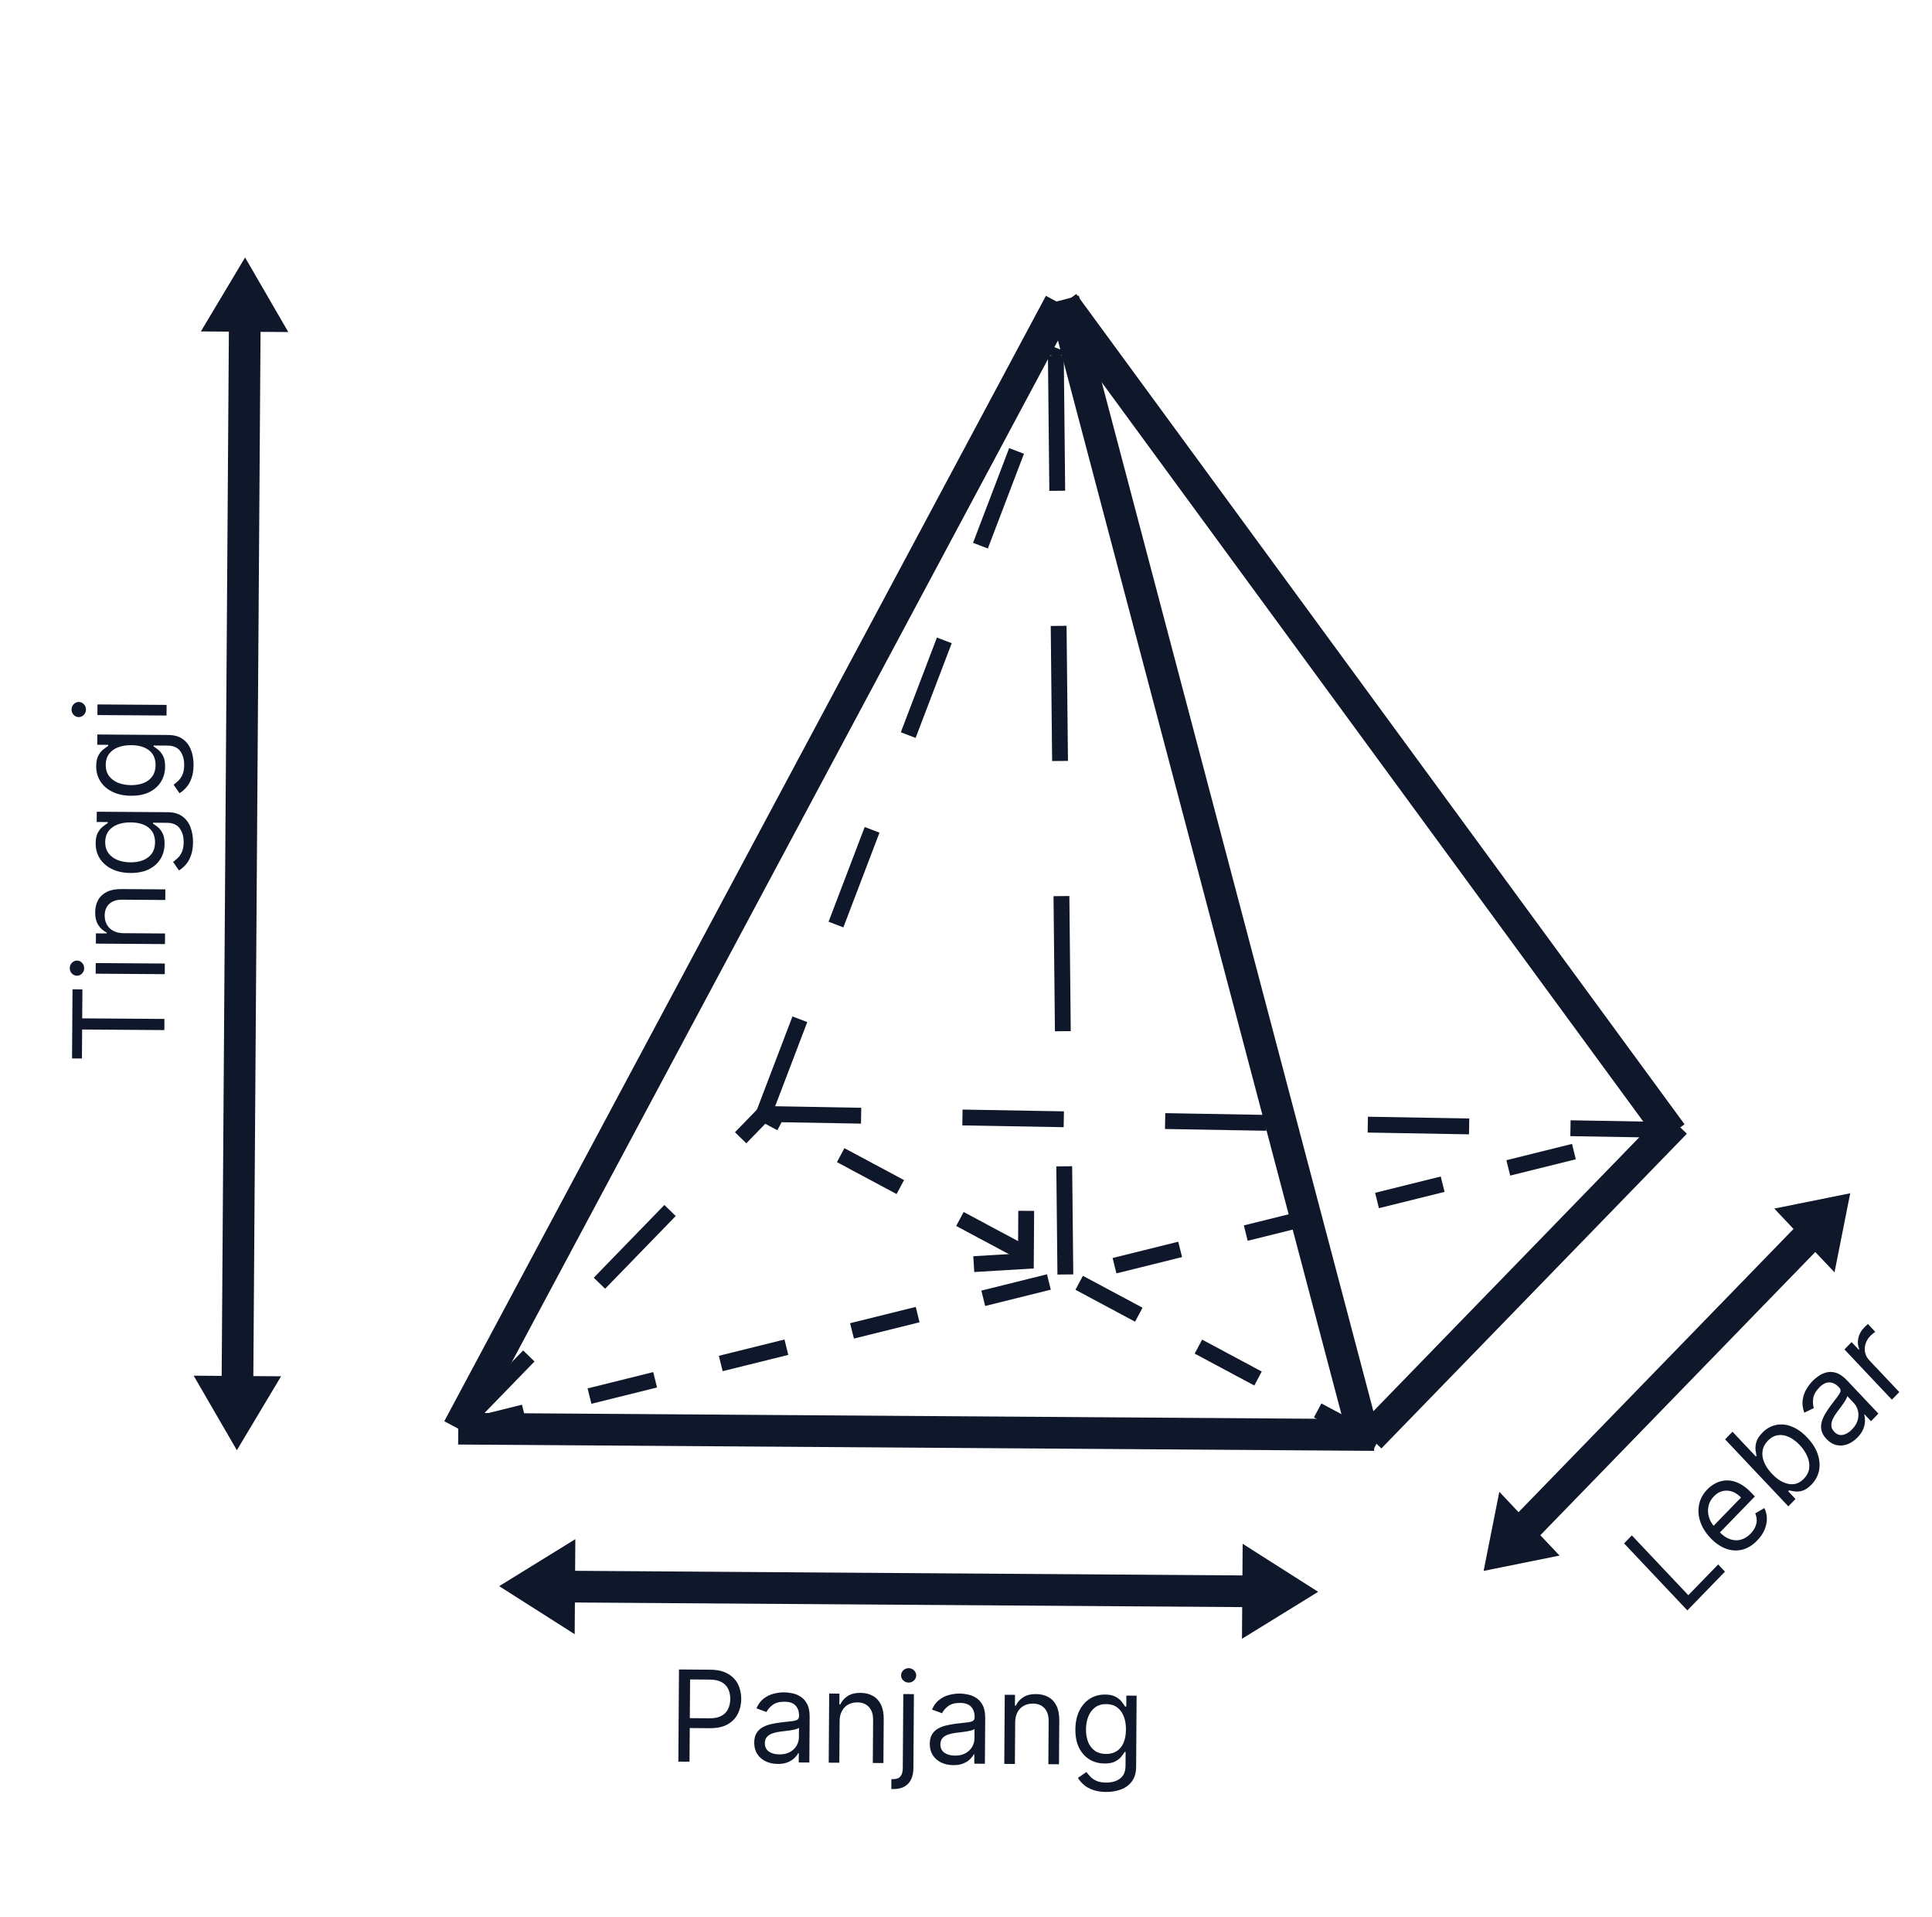
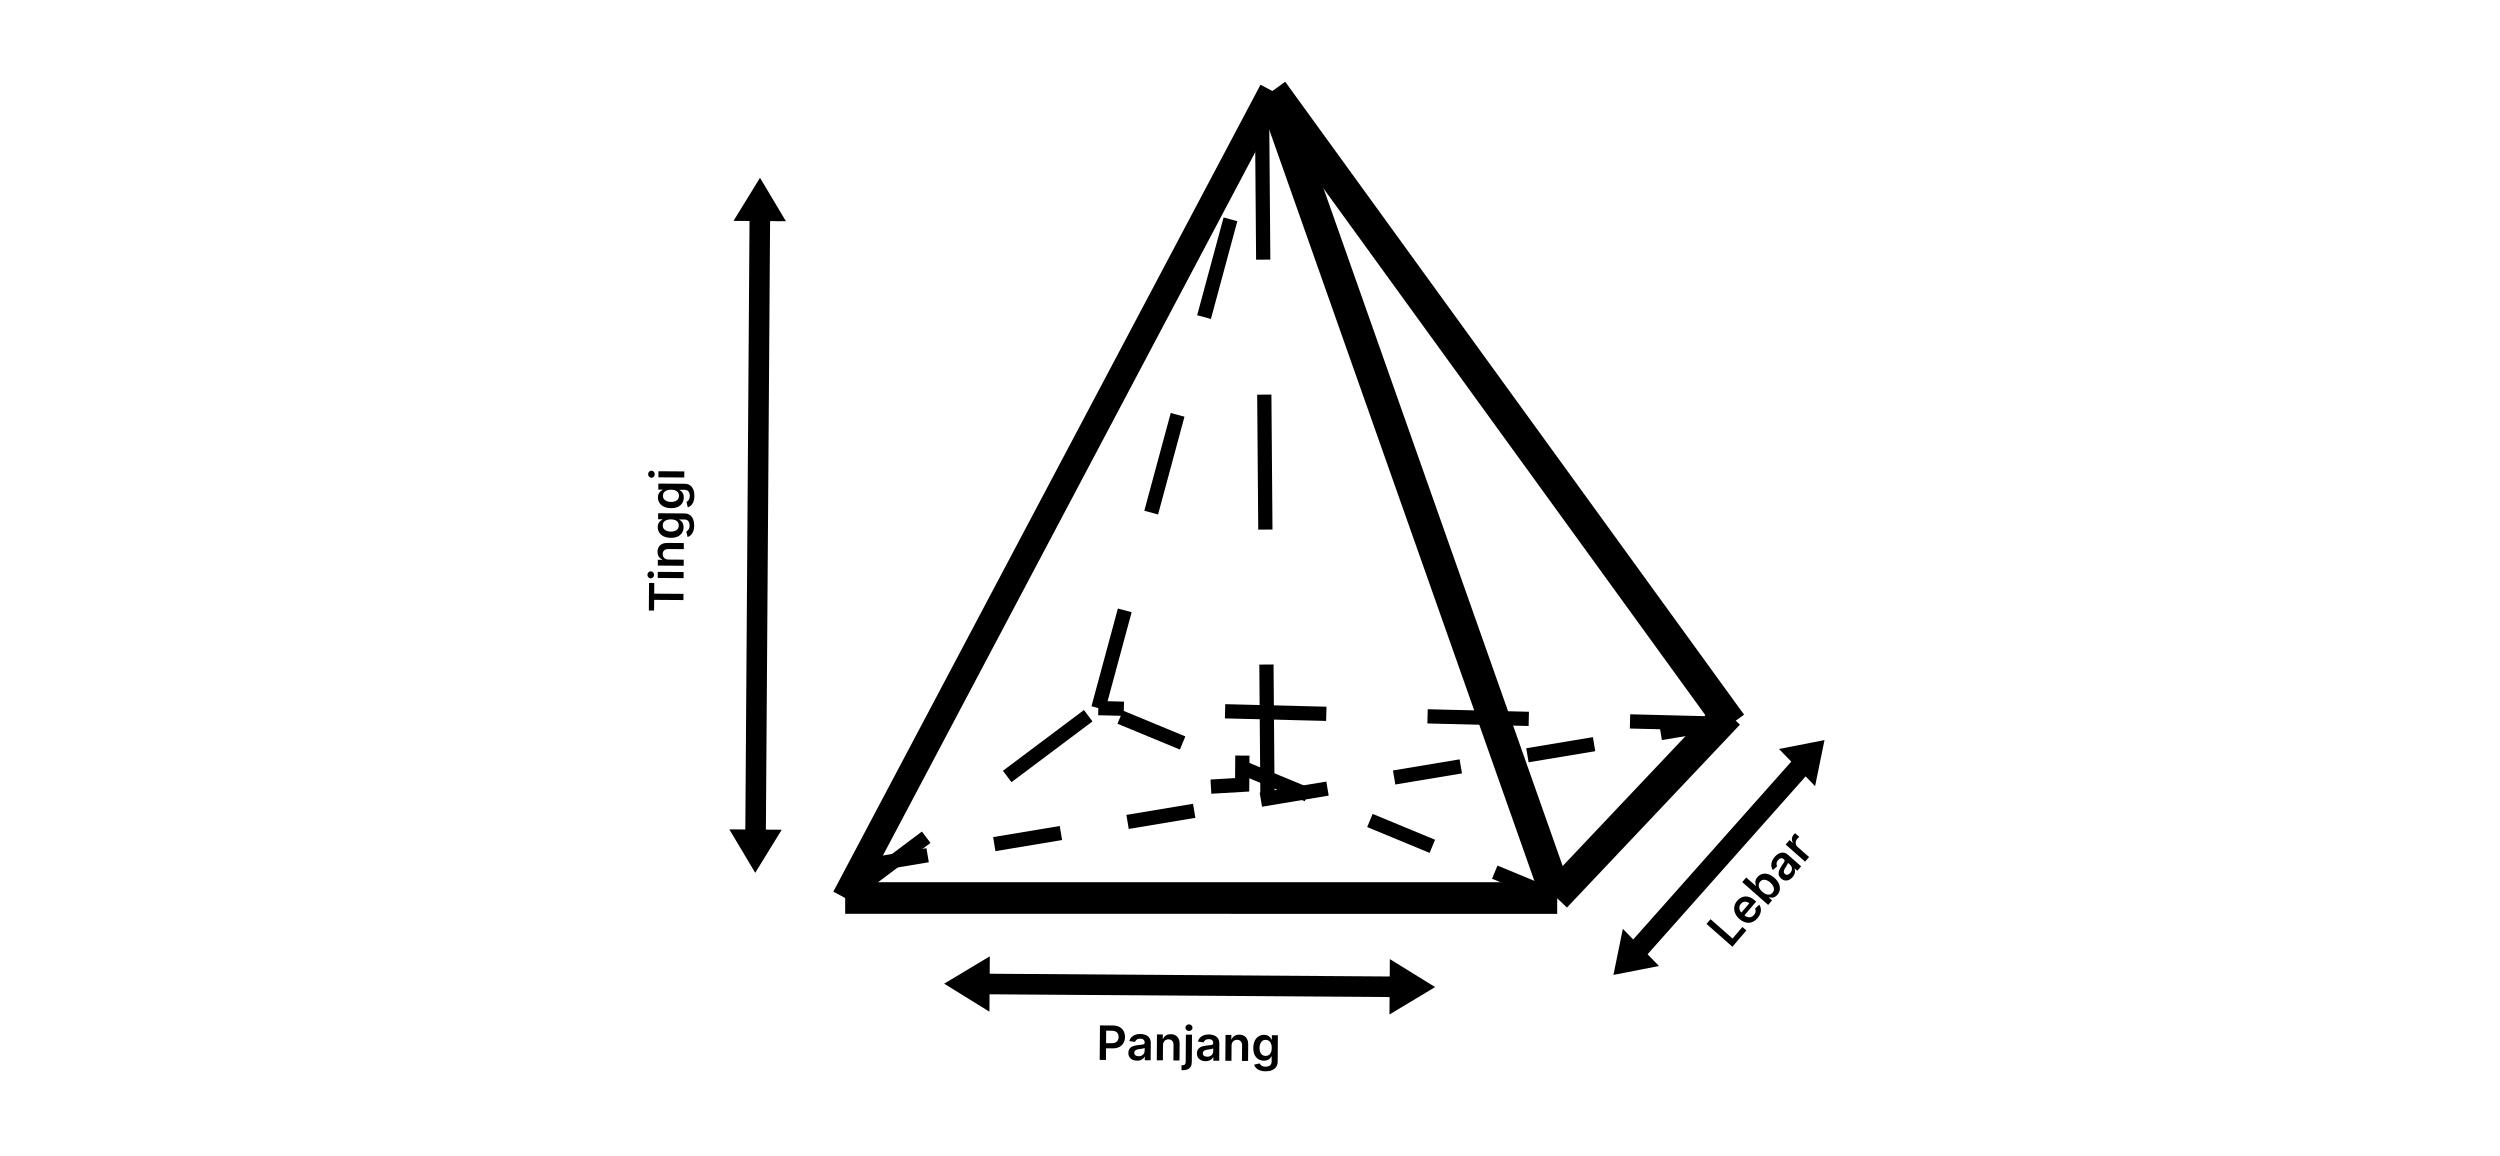
- <svg xmlns="http://www.w3.org/2000/svg" width="122" height="121" viewBox="0 0 122 121" fill="none">
-   <path d="M28.937 90.196L86.777 90.595" stroke="#0F172B" stroke-width="2" />
-   <path d="M86.512 90.747L105.803 70.879" stroke="#0F172B" stroke-width="2" />
-   <path d="M28.937 90.196L66.928 19.148" stroke="#0F172B" stroke-width="2" />
-   <path d="M86.026 90.359L67.16 18.919" stroke="#0F172B" stroke-width="2" />
-   <path d="M105.567 71.57L67.158 19.15" stroke="#0F172B" stroke-width="2" />
-   <path d="M28.936 90.196L48.228 70.328" stroke="#0F172B" stroke-dasharray="6.4 6.4" />
-   <path d="M105.569 71.339L48.229 70.328" stroke="#0F172B" stroke-dasharray="6.4 6.4" />
-   <path d="M48.228 70.328L66.677 21.954" stroke="#0F172B" stroke-dasharray="6.4 6.4" />
-   <path d="M28.937 90.196L105.801 71.11" stroke="#0F172B" stroke-dasharray="4.27 4.27" />
-   <path d="M86.971 91.058L48.229 70.328" stroke="#0F172B" stroke-dasharray="4.27 4.27" />
-   <path d="M66.674 22.454L67.274 80.46" stroke="#0F172B" stroke-dasharray="8.53 8.53" />
-   <path d="M64.803 76.443L64.781 79.609L61.491 79.807" stroke="#0F172B" />
-   <path d="M15.469 18.563L14.982 89.177" stroke="#0F172B" stroke-width="2" />
-   <path d="M15.476 16.255L12.684 20.924L18.204 20.962L15.476 16.255Z" fill="#0F172B" />
-   <path d="M14.957 91.556L12.229 86.85L17.749 86.888L14.957 91.556Z" fill="#0F172B" />
-   <path d="M5.174 66.825L4.549 66.821L4.579 62.457L5.204 62.461L5.191 64.291L10.384 64.327L10.379 65.031L5.186 64.995L5.174 66.825ZM10.404 61.501L6.04 61.471L6.045 60.8L10.408 60.83L10.404 61.501ZM5.315 61.125C5.314 61.255 5.269 61.368 5.179 61.462C5.09 61.554 4.982 61.6 4.857 61.599C4.732 61.598 4.626 61.551 4.537 61.457C4.449 61.362 4.405 61.249 4.406 61.118C4.407 60.988 4.452 60.876 4.542 60.784C4.632 60.69 4.739 60.644 4.864 60.644C4.989 60.645 5.096 60.693 5.184 60.789C5.272 60.882 5.316 60.994 5.315 61.125ZM7.796 58.914L10.421 58.932L10.417 59.602L6.053 59.572L6.058 58.925L6.739 58.929L6.74 58.872C6.519 58.769 6.342 58.612 6.209 58.403C6.074 58.194 6.008 57.924 6.01 57.595C6.012 57.299 6.074 57.041 6.197 56.82C6.318 56.6 6.501 56.428 6.746 56.307C6.989 56.186 7.297 56.126 7.668 56.129L10.441 56.148L10.436 56.818L7.709 56.8C7.366 56.797 7.098 56.884 6.906 57.061C6.711 57.238 6.613 57.481 6.611 57.792C6.609 58.006 6.655 58.198 6.746 58.367C6.838 58.534 6.972 58.667 7.15 58.764C7.327 58.862 7.543 58.912 7.796 58.914ZM12.188 53.173C12.186 53.497 12.143 53.775 12.058 54.008C11.975 54.24 11.865 54.433 11.73 54.588C11.596 54.74 11.453 54.861 11.301 54.951L10.93 54.415C11.01 54.355 11.101 54.279 11.204 54.186C11.309 54.094 11.4 53.968 11.477 53.808C11.555 53.645 11.596 53.432 11.598 53.169C11.6 52.817 11.517 52.526 11.348 52.295C11.179 52.065 10.913 51.949 10.549 51.946L9.663 51.94L9.662 51.997C9.742 52.047 9.84 52.117 9.956 52.209C10.071 52.299 10.174 52.428 10.263 52.597C10.351 52.765 10.394 52.99 10.392 53.275C10.39 53.627 10.304 53.943 10.136 54.222C9.967 54.499 9.723 54.718 9.404 54.879C9.085 55.037 8.698 55.115 8.243 55.112C7.796 55.109 7.407 55.028 7.077 54.868C6.745 54.709 6.489 54.488 6.309 54.207C6.127 53.925 6.038 53.601 6.04 53.233C6.042 52.949 6.091 52.724 6.187 52.558C6.281 52.39 6.388 52.262 6.508 52.174C6.626 52.084 6.723 52.014 6.799 51.966L6.799 51.898L6.106 51.893L6.111 51.245L10.599 51.276C10.974 51.279 11.278 51.366 11.512 51.538C11.748 51.708 11.919 51.937 12.027 52.223C12.137 52.508 12.191 52.825 12.188 53.173ZM9.791 53.179C9.792 52.911 9.732 52.683 9.611 52.496C9.489 52.31 9.313 52.168 9.082 52.069C8.852 51.971 8.576 51.921 8.254 51.919C7.939 51.917 7.662 51.962 7.42 52.055C7.179 52.148 6.99 52.287 6.852 52.472C6.715 52.656 6.645 52.885 6.643 53.158C6.641 53.442 6.711 53.679 6.854 53.87C6.997 54.058 7.189 54.2 7.431 54.297C7.672 54.391 7.941 54.44 8.236 54.442C8.539 54.444 8.808 54.398 9.041 54.305C9.273 54.21 9.456 54.069 9.59 53.883C9.722 53.694 9.789 53.46 9.791 53.179ZM12.222 48.298C12.22 48.622 12.176 48.9 12.091 49.133C12.008 49.365 11.899 49.559 11.763 49.713C11.63 49.865 11.487 49.987 11.335 50.077L10.963 49.54C11.043 49.48 11.135 49.404 11.238 49.312C11.342 49.219 11.433 49.093 11.51 48.933C11.589 48.77 11.629 48.558 11.631 48.294C11.633 47.942 11.55 47.651 11.381 47.42C11.213 47.19 10.946 47.074 10.583 47.071L9.696 47.065L9.696 47.122C9.775 47.172 9.873 47.242 9.99 47.334C10.105 47.424 10.207 47.553 10.297 47.723C10.385 47.89 10.428 48.116 10.426 48.4C10.423 48.752 10.338 49.068 10.169 49.347C10.001 49.624 9.757 49.843 9.437 50.004C9.118 50.163 8.731 50.24 8.277 50.237C7.83 50.234 7.441 50.153 7.111 49.993C6.778 49.834 6.522 49.613 6.343 49.332C6.161 49.05 6.071 48.726 6.074 48.358C6.076 48.074 6.125 47.849 6.22 47.683C6.314 47.515 6.421 47.387 6.541 47.299C6.659 47.209 6.756 47.139 6.832 47.091L6.833 47.023L6.14 47.018L6.144 46.37L10.633 46.401C11.008 46.404 11.312 46.491 11.546 46.663C11.781 46.833 11.953 47.062 12.061 47.348C12.171 47.633 12.224 47.95 12.222 48.298ZM9.824 48.305C9.826 48.036 9.766 47.808 9.644 47.622C9.522 47.435 9.346 47.293 9.116 47.195C8.885 47.096 8.609 47.046 8.287 47.044C7.973 47.042 7.695 47.087 7.454 47.18C7.213 47.273 7.023 47.412 6.886 47.597C6.748 47.782 6.678 48.01 6.676 48.283C6.675 48.567 6.745 48.804 6.887 48.995C7.03 49.183 7.222 49.325 7.464 49.422C7.706 49.516 7.974 49.565 8.27 49.567C8.573 49.569 8.841 49.523 9.075 49.43C9.307 49.335 9.489 49.194 9.623 49.008C9.755 48.819 9.822 48.585 9.824 48.305ZM10.516 45.173L6.153 45.143L6.157 44.472L10.521 44.502L10.516 45.173ZM5.428 44.797C5.427 44.928 5.382 45.04 5.292 45.134C5.202 45.226 5.095 45.272 4.97 45.271C4.845 45.27 4.738 45.223 4.65 45.13C4.562 45.034 4.518 44.921 4.519 44.791C4.52 44.66 4.565 44.549 4.655 44.456C4.744 44.362 4.852 44.316 4.977 44.317C5.101 44.317 5.208 44.365 5.297 44.461C5.385 44.554 5.429 44.666 5.428 44.797Z" fill="#0F172B" />
-   <path d="M33.438 100.15L81.321 100.48" stroke="#0F172B" stroke-width="2" />
-   <path d="M31.522 100.137L36.331 97.17L36.29 103.17L31.522 100.137Z" fill="#0F172B" />
-   <path d="M83.237 100.494L78.469 97.461L78.427 103.46L83.237 100.494Z" fill="#0F172B" />
-   <path d="M42.836 111.215L42.876 105.397L44.842 105.411C45.298 105.414 45.671 105.499 45.96 105.666C46.25 105.831 46.465 106.053 46.603 106.332C46.741 106.611 46.809 106.922 46.807 107.265C46.804 107.608 46.732 107.919 46.59 108.198C46.45 108.478 46.234 108.7 45.943 108.864C45.652 109.027 45.281 109.107 44.828 109.104L43.419 109.094L43.423 108.469L44.81 108.479C45.122 108.481 45.373 108.429 45.563 108.322C45.754 108.215 45.892 108.071 45.978 107.887C46.067 107.702 46.112 107.493 46.114 107.26C46.115 107.028 46.073 106.819 45.987 106.635C45.903 106.45 45.766 106.305 45.575 106.2C45.385 106.093 45.131 106.038 44.815 106.036L43.577 106.027L43.541 111.22L42.836 111.215ZM49.107 111.361C48.83 111.359 48.58 111.305 48.355 111.199C48.13 111.092 47.952 110.938 47.821 110.738C47.69 110.537 47.625 110.294 47.627 110.01C47.629 109.76 47.68 109.557 47.779 109.403C47.879 109.246 48.011 109.124 48.177 109.036C48.342 108.948 48.524 108.883 48.723 108.841C48.924 108.797 49.126 108.762 49.329 108.737C49.595 108.705 49.81 108.681 49.975 108.665C50.141 108.647 50.263 108.617 50.339 108.574C50.417 108.531 50.456 108.455 50.457 108.347L50.457 108.325C50.459 108.044 50.384 107.826 50.231 107.67C50.081 107.513 49.852 107.434 49.543 107.432C49.223 107.43 48.971 107.498 48.788 107.637C48.606 107.776 48.477 107.925 48.402 108.083L47.767 107.851C47.883 107.587 48.035 107.382 48.226 107.235C48.418 107.087 48.627 106.984 48.853 106.927C49.081 106.868 49.304 106.839 49.524 106.841C49.664 106.842 49.825 106.86 50.007 106.895C50.19 106.929 50.367 106.997 50.536 107.101C50.708 107.204 50.85 107.359 50.962 107.567C51.075 107.774 51.129 108.051 51.127 108.397L51.107 111.272L50.437 111.268L50.441 110.677L50.407 110.677C50.361 110.771 50.284 110.872 50.177 110.979C50.071 111.086 49.929 111.177 49.752 111.252C49.576 111.326 49.36 111.363 49.107 111.361ZM49.213 110.759C49.478 110.761 49.702 110.711 49.885 110.608C50.069 110.505 50.208 110.371 50.302 110.207C50.398 110.043 50.446 109.87 50.448 109.688L50.452 109.075C50.423 109.108 50.361 109.139 50.264 109.167C50.169 109.193 50.059 109.216 49.934 109.236C49.81 109.254 49.69 109.27 49.573 109.284C49.457 109.297 49.363 109.308 49.291 109.317C49.117 109.338 48.954 109.374 48.802 109.424C48.652 109.472 48.53 109.546 48.437 109.646C48.345 109.744 48.299 109.878 48.297 110.048C48.296 110.281 48.381 110.458 48.552 110.579C48.726 110.697 48.946 110.757 49.213 110.759ZM53.02 108.66L53.001 111.285L52.331 111.281L52.361 106.917L53.009 106.922L53.004 107.603L53.061 107.604C53.165 107.383 53.321 107.206 53.53 107.073C53.74 106.938 54.009 106.872 54.339 106.874C54.634 106.876 54.892 106.938 55.113 107.061C55.334 107.182 55.505 107.365 55.626 107.61C55.748 107.853 55.807 108.161 55.804 108.532L55.785 111.305L55.115 111.3L55.134 108.573C55.136 108.23 55.049 107.962 54.872 107.77C54.696 107.575 54.452 107.477 54.141 107.475C53.927 107.473 53.736 107.519 53.566 107.61C53.399 107.702 53.267 107.836 53.169 108.014C53.071 108.191 53.021 108.407 53.02 108.66ZM57.041 106.949L57.711 106.954L57.679 111.636C57.677 111.905 57.629 112.137 57.535 112.334C57.443 112.53 57.303 112.682 57.117 112.788C56.932 112.895 56.7 112.947 56.42 112.945C56.397 112.945 56.374 112.945 56.352 112.945C56.329 112.945 56.306 112.945 56.283 112.944L56.288 112.319C56.31 112.32 56.331 112.32 56.35 112.32C56.369 112.32 56.39 112.32 56.413 112.32C56.617 112.322 56.767 112.262 56.863 112.142C56.958 112.023 57.007 111.853 57.008 111.631L57.041 106.949ZM57.375 106.224C57.245 106.224 57.132 106.178 57.038 106.089C56.946 105.999 56.9 105.892 56.901 105.767C56.902 105.642 56.949 105.535 57.042 105.447C57.138 105.358 57.251 105.314 57.381 105.315C57.512 105.316 57.623 105.362 57.716 105.451C57.81 105.541 57.856 105.648 57.855 105.773C57.855 105.898 57.807 106.005 57.711 106.093C57.618 106.182 57.506 106.225 57.375 106.224ZM60.192 111.437C59.916 111.435 59.665 111.381 59.441 111.276C59.216 111.168 59.038 111.014 58.907 110.815C58.776 110.613 58.711 110.37 58.713 110.086C58.715 109.836 58.765 109.634 58.865 109.479C58.964 109.323 59.097 109.2 59.262 109.113C59.428 109.025 59.61 108.96 59.809 108.917C60.01 108.873 60.212 108.839 60.415 108.814C60.68 108.781 60.895 108.757 61.06 108.741C61.227 108.724 61.349 108.693 61.425 108.65C61.502 108.607 61.542 108.532 61.543 108.424L61.543 108.401C61.545 108.121 61.469 107.902 61.317 107.746C61.167 107.59 60.937 107.51 60.628 107.508C60.308 107.506 60.057 107.574 59.874 107.713C59.691 107.852 59.562 108.001 59.488 108.16L58.853 107.928C58.968 107.664 59.121 107.458 59.312 107.312C59.504 107.163 59.713 107.061 59.939 107.004C60.166 106.944 60.39 106.916 60.61 106.917C60.75 106.918 60.911 106.936 61.092 106.972C61.276 107.005 61.453 107.074 61.622 107.177C61.794 107.281 61.936 107.436 62.048 107.643C62.16 107.85 62.215 108.127 62.213 108.474L62.193 111.349L61.523 111.344L61.526 110.753L61.492 110.753C61.446 110.847 61.37 110.948 61.263 111.055C61.156 111.163 61.015 111.253 60.838 111.328C60.661 111.403 60.446 111.439 60.192 111.437ZM60.299 110.836C60.564 110.837 60.788 110.787 60.97 110.684C61.155 110.581 61.294 110.448 61.388 110.283C61.484 110.119 61.532 109.946 61.533 109.765L61.538 109.151C61.509 109.185 61.446 109.216 61.349 109.243C61.255 109.269 61.145 109.292 61.019 109.312C60.896 109.33 60.776 109.346 60.658 109.361C60.543 109.373 60.449 109.384 60.377 109.393C60.202 109.414 60.039 109.45 59.887 109.5C59.737 109.549 59.616 109.623 59.522 109.722C59.431 109.82 59.384 109.954 59.383 110.125C59.382 110.358 59.467 110.534 59.638 110.655C59.811 110.774 60.032 110.834 60.299 110.836ZM64.105 108.737L64.087 111.362L63.417 111.357L63.447 106.994L64.094 106.998L64.09 107.68L64.147 107.68C64.25 107.459 64.407 107.282 64.616 107.149C64.825 107.014 65.095 106.948 65.424 106.95C65.72 106.952 65.978 107.015 66.199 107.138C66.419 107.258 66.591 107.441 66.712 107.687C66.833 107.93 66.893 108.237 66.89 108.608L66.871 111.381L66.201 111.376L66.219 108.649C66.222 108.306 66.135 108.039 65.958 107.846C65.781 107.652 65.538 107.553 65.227 107.551C65.013 107.55 64.821 107.595 64.652 107.687C64.485 107.778 64.352 107.913 64.254 108.09C64.157 108.267 64.107 108.483 64.105 108.737ZM69.846 113.129C69.522 113.127 69.244 113.083 69.011 112.998C68.779 112.915 68.585 112.806 68.431 112.67C68.279 112.537 68.157 112.394 68.068 112.241L68.604 111.87C68.664 111.95 68.74 112.042 68.832 112.144C68.925 112.249 69.051 112.34 69.211 112.417C69.374 112.496 69.586 112.536 69.85 112.538C70.202 112.54 70.493 112.457 70.724 112.288C70.954 112.119 71.07 111.853 71.073 111.489L71.079 110.603L71.022 110.603C70.972 110.682 70.902 110.78 70.81 110.897C70.72 111.012 70.591 111.114 70.421 111.204C70.254 111.292 70.028 111.335 69.744 111.333C69.392 111.33 69.076 111.245 68.797 111.076C68.52 110.907 68.301 110.664 68.14 110.344C67.981 110.025 67.904 109.638 67.907 109.183C67.91 108.737 67.991 108.348 68.151 108.018C68.31 107.685 68.531 107.429 68.812 107.249C69.094 107.068 69.418 106.978 69.786 106.98C70.07 106.982 70.295 107.031 70.461 107.127C70.629 107.221 70.757 107.328 70.845 107.448C70.935 107.566 71.004 107.663 71.053 107.739L71.121 107.74L71.126 107.047L71.774 107.051L71.743 111.54C71.74 111.915 71.653 112.219 71.481 112.453C71.311 112.688 71.082 112.86 70.796 112.968C70.511 113.077 70.194 113.131 69.846 113.129ZM69.839 110.731C70.108 110.733 70.336 110.673 70.522 110.551C70.709 110.429 70.851 110.253 70.949 110.023C71.048 109.792 71.098 109.516 71.1 109.194C71.102 108.88 71.057 108.602 70.964 108.361C70.871 108.12 70.732 107.93 70.547 107.793C70.362 107.655 70.134 107.585 69.861 107.583C69.577 107.581 69.34 107.652 69.149 107.794C68.961 107.937 68.819 108.129 68.722 108.371C68.628 108.613 68.579 108.881 68.577 109.177C68.575 109.48 68.621 109.748 68.714 109.982C68.809 110.213 68.95 110.396 69.136 110.53C69.325 110.662 69.559 110.729 69.839 110.731Z" fill="#0F172B" />
-   <path d="M95.616 97.187L114.907 77.32" stroke="#0F172B" stroke-width="2" />
-   <path d="M93.686 99.174L98.481 98.207L94.678 94.18L93.686 99.174Z" fill="#0F172B" />
-   <path d="M116.836 75.333L112.041 76.3L115.844 80.326L116.836 75.333Z" fill="#0F172B" />
-   <path d="M106.551 101.668L102.556 97.438L103.046 96.932L106.612 100.708L108.497 98.767L108.926 99.222L106.551 101.668ZM110.959 97.258C110.666 97.559 110.35 97.752 110.01 97.836C109.67 97.917 109.328 97.895 108.983 97.769C108.638 97.641 108.312 97.415 108.005 97.09C107.698 96.765 107.484 96.42 107.364 96.055C107.243 95.688 107.219 95.329 107.293 94.98C107.366 94.627 107.54 94.31 107.814 94.027C107.972 93.864 108.155 93.731 108.361 93.627C108.567 93.523 108.792 93.468 109.036 93.461C109.279 93.453 109.533 93.512 109.799 93.637C110.066 93.761 110.339 93.972 110.618 94.268L110.813 94.475L108.47 96.888L108.072 96.466L109.94 94.542C109.771 94.363 109.586 94.239 109.385 94.169C109.185 94.098 108.984 94.087 108.782 94.134C108.581 94.181 108.396 94.291 108.228 94.465C108.041 94.656 107.926 94.871 107.881 95.107C107.836 95.34 107.85 95.571 107.922 95.799C107.993 96.026 108.112 96.227 108.277 96.402L108.542 96.683C108.769 96.923 109 97.085 109.237 97.17C109.473 97.252 109.704 97.263 109.928 97.204C110.151 97.142 110.357 97.014 110.546 96.82C110.668 96.694 110.762 96.562 110.827 96.424C110.893 96.283 110.927 96.139 110.931 95.992C110.933 95.843 110.902 95.693 110.837 95.542L111.414 95.209C111.517 95.418 111.57 95.64 111.572 95.877C111.573 96.112 111.523 96.349 111.422 96.586C111.319 96.822 111.165 97.046 110.959 97.258ZM112.929 95.099L108.934 90.869L109.401 90.388L110.876 91.949L110.916 91.909C110.898 91.818 110.879 91.699 110.859 91.551C110.839 91.4 110.855 91.232 110.906 91.047C110.957 90.858 111.081 90.662 111.279 90.458C111.535 90.195 111.824 90.029 112.145 89.962C112.467 89.894 112.798 89.926 113.139 90.059C113.48 90.191 113.808 90.424 114.123 90.757C114.44 91.093 114.66 91.441 114.783 91.8C114.905 92.158 114.933 92.504 114.867 92.838C114.799 93.172 114.638 93.469 114.385 93.73C114.19 93.931 114.002 94.058 113.82 94.112C113.638 94.164 113.474 94.179 113.329 94.157C113.182 94.135 113.065 94.112 112.976 94.089L112.92 94.146L113.381 94.634L112.929 95.099ZM111.89 93.04C112.117 93.279 112.35 93.456 112.59 93.57C112.829 93.682 113.062 93.723 113.289 93.694C113.514 93.662 113.721 93.55 113.908 93.357C114.103 93.156 114.216 92.935 114.245 92.693C114.274 92.448 114.235 92.2 114.128 91.949C114.021 91.695 113.861 91.456 113.648 91.23C113.437 91.007 113.214 90.84 112.979 90.728C112.744 90.615 112.511 90.573 112.28 90.605C112.05 90.633 111.835 90.749 111.637 90.953C111.447 91.149 111.335 91.364 111.301 91.597C111.265 91.829 111.299 92.069 111.402 92.316C111.504 92.562 111.667 92.803 111.89 93.04ZM117.292 90.752C117.1 90.951 116.889 91.093 116.66 91.179C116.431 91.263 116.201 91.281 115.972 91.231C115.742 91.18 115.529 91.052 115.334 90.845C115.163 90.664 115.058 90.481 115.02 90.297C114.98 90.112 114.988 89.928 115.041 89.746C115.095 89.563 115.176 89.384 115.285 89.21C115.393 89.033 115.509 88.862 115.632 88.697C115.793 88.482 115.926 88.309 116.029 88.179C116.132 88.045 116.195 87.936 116.218 87.85C116.242 87.762 116.217 87.679 116.143 87.601L116.127 87.584C115.935 87.38 115.732 87.277 115.518 87.274C115.306 87.27 115.092 87.379 114.877 87.6C114.654 87.83 114.528 88.061 114.497 88.293C114.467 88.526 114.48 88.726 114.538 88.895L113.939 89.186C113.836 88.912 113.8 88.653 113.83 88.41C113.861 88.164 113.934 87.939 114.051 87.734C114.168 87.527 114.303 87.345 114.456 87.187C114.553 87.087 114.677 86.983 114.827 86.878C114.977 86.769 115.147 86.691 115.336 86.643C115.526 86.594 115.732 86.603 115.953 86.672C116.174 86.741 116.403 86.901 116.641 87.153L118.615 89.243L118.148 89.724L117.742 89.294L117.719 89.319C117.752 89.42 117.769 89.548 117.769 89.703C117.769 89.857 117.734 90.025 117.663 90.207C117.593 90.388 117.469 90.57 117.292 90.752ZM116.95 90.241C117.135 90.051 117.254 89.853 117.31 89.646C117.366 89.439 117.37 89.242 117.322 89.055C117.274 88.868 117.188 88.708 117.063 88.576L116.642 88.129C116.646 88.175 116.624 88.242 116.576 88.332C116.528 88.419 116.468 88.515 116.395 88.62C116.322 88.722 116.25 88.821 116.179 88.916C116.107 89.009 116.05 89.084 116.006 89.143C115.901 89.284 115.812 89.428 115.742 89.574C115.672 89.717 115.639 89.858 115.643 89.998C115.647 90.135 115.708 90.265 115.825 90.389C115.985 90.558 116.166 90.625 116.368 90.588C116.57 90.548 116.764 90.433 116.95 90.241ZM119.468 88.365L116.471 85.193L116.922 84.728L117.375 85.207L117.407 85.175C117.314 84.96 117.294 84.73 117.347 84.483C117.399 84.236 117.517 84.018 117.699 83.831C117.733 83.795 117.777 83.752 117.83 83.7C117.882 83.648 117.923 83.611 117.952 83.586L118.42 84.082C118.401 84.094 118.358 84.125 118.294 84.175C118.229 84.223 118.166 84.278 118.104 84.342C117.956 84.494 117.855 84.663 117.8 84.847C117.745 85.028 117.737 85.21 117.777 85.392C117.816 85.572 117.903 85.733 118.039 85.876L119.935 87.884L119.468 88.365Z" fill="#0F172B" />
+ <svg xmlns="http://www.w3.org/2000/svg" width="158" height="73" viewBox="0 0 158 73" fill="none">
+   <path d="M53.415 56.753L98.415 56.755" stroke="black" stroke-width="2" />
+   <path d="M98.305 56.67L109.236 45.111" stroke="black" stroke-width="2" />
+   <path d="M53.416 56.753L80.415 5.753" stroke="black" stroke-width="1.7" />
+   <path d="M98.415 56.753L80.415 5.753" stroke="black" stroke-width="2" />
+   <path d="M109.415 45.753L80.415 5.753" stroke="black" stroke-width="2" />
+   <path d="M53.415 56.753L69.415 44.753" stroke="black" stroke-width="0.9" stroke-dasharray="6.4 6.4" />
+   <path d="M109.415 45.753L69.415 44.753" stroke="black" stroke-width="0.9" stroke-dasharray="6.4 6.4" />
+   <path d="M69.415 44.753L79.416 7.753" stroke="black" stroke-width="0.9" stroke-dasharray="6.4 6.4" />
+   <path d="M54.415 54.753L108.414 45.753" stroke="black" stroke-width="0.9" stroke-dasharray="4.27 4.27" />
+   <path d="M98.415 56.753L69.415 44.753" stroke="black" stroke-width="0.9" stroke-dasharray="4.27 4.27" />
+   <path d="M79.768 7.88L80.103 50.153" stroke="black" stroke-width="0.9" stroke-dasharray="8.53 8.53" />
+   <path d="M78.517 47.753L78.504 49.6L76.53 49.715" stroke="black" stroke-width="0.9" />
+   <path d="M48.029 12.583L47.745 53.774" stroke="black" stroke-width="1.3" />
+   <path d="M48.033 11.237L46.358 13.96L49.67 13.982L48.033 11.237Z" fill="black" />
+   <path d="M47.73 55.162L46.093 52.416L49.405 52.439L47.73 55.162Z" fill="black" />
+   <path d="M41.338 38.585L41.007 38.583L41.019 36.842L41.35 36.844L41.346 37.519L43.196 37.532L43.193 37.924L41.343 37.911L41.338 38.585ZM43.203 36.539L41.567 36.527L41.569 36.142L43.206 36.153L43.203 36.539ZM41.336 36.332C41.335 36.393 41.315 36.445 41.274 36.489C41.232 36.533 41.183 36.555 41.125 36.554C41.067 36.554 41.018 36.532 40.978 36.487C40.937 36.443 40.917 36.39 40.917 36.329C40.917 36.267 40.938 36.215 40.98 36.172C41.021 36.128 41.07 36.106 41.129 36.107C41.186 36.107 41.235 36.13 41.276 36.174C41.316 36.218 41.336 36.27 41.336 36.332ZM42.252 35.364L43.211 35.371L43.208 35.757L41.572 35.745L41.575 35.377L41.853 35.379L41.853 35.359C41.761 35.321 41.689 35.261 41.636 35.178C41.582 35.094 41.556 34.992 41.557 34.869C41.557 34.757 41.582 34.658 41.631 34.575C41.68 34.491 41.751 34.426 41.842 34.38C41.934 34.334 42.046 34.312 42.176 34.313L43.218 34.321L43.216 34.706L42.233 34.699C42.124 34.699 42.038 34.726 41.976 34.783C41.914 34.839 41.882 34.916 41.882 35.016C41.881 35.083 41.896 35.143 41.925 35.196C41.954 35.248 41.996 35.289 42.051 35.319C42.106 35.349 42.173 35.364 42.252 35.364ZM43.874 33.221C43.873 33.36 43.853 33.479 43.815 33.578C43.777 33.677 43.727 33.757 43.664 33.816C43.601 33.876 43.531 33.918 43.455 33.941L43.373 33.593C43.406 33.577 43.437 33.555 43.469 33.525C43.501 33.496 43.528 33.456 43.548 33.406C43.57 33.355 43.581 33.29 43.582 33.213C43.583 33.103 43.556 33.013 43.504 32.941C43.452 32.869 43.365 32.832 43.245 32.831L42.934 32.829L42.934 32.848C42.974 32.868 43.015 32.898 43.056 32.937C43.098 32.974 43.133 33.025 43.161 33.087C43.189 33.149 43.202 33.227 43.202 33.321C43.201 33.447 43.171 33.56 43.111 33.662C43.05 33.764 42.961 33.844 42.843 33.903C42.724 33.962 42.575 33.991 42.397 33.99C42.217 33.989 42.066 33.958 41.943 33.897C41.819 33.836 41.725 33.754 41.662 33.651C41.598 33.549 41.567 33.434 41.568 33.309C41.568 33.213 41.585 33.134 41.618 33.072C41.651 33.01 41.69 32.961 41.735 32.924C41.78 32.888 41.823 32.86 41.863 32.841L41.863 32.82L41.592 32.818L41.595 32.437L43.258 32.449C43.398 32.45 43.513 32.484 43.604 32.551C43.696 32.619 43.763 32.711 43.808 32.827C43.853 32.943 43.875 33.074 43.874 33.221ZM42.9 33.211C42.9 33.13 42.881 33.06 42.842 33.002C42.802 32.944 42.745 32.9 42.671 32.87C42.597 32.84 42.507 32.824 42.403 32.823C42.3 32.823 42.21 32.837 42.132 32.866C42.054 32.895 41.994 32.938 41.951 32.995C41.907 33.051 41.885 33.121 41.885 33.204C41.884 33.29 41.906 33.362 41.95 33.42C41.995 33.478 42.056 33.522 42.134 33.551C42.211 33.581 42.299 33.596 42.398 33.597C42.498 33.597 42.586 33.584 42.661 33.555C42.736 33.526 42.794 33.482 42.837 33.425C42.878 33.367 42.899 33.296 42.9 33.211ZM43.886 31.346C43.886 31.485 43.866 31.604 43.828 31.703C43.79 31.802 43.74 31.881 43.677 31.942C43.614 32.001 43.544 32.043 43.468 32.066L43.386 31.718C43.419 31.703 43.45 31.68 43.482 31.65C43.514 31.621 43.54 31.581 43.561 31.53C43.583 31.48 43.594 31.415 43.595 31.338C43.595 31.229 43.569 31.138 43.517 31.066C43.465 30.994 43.378 30.957 43.257 30.956L42.947 30.954L42.947 30.973C42.987 30.994 43.028 31.023 43.069 31.061C43.111 31.099 43.146 31.15 43.174 31.212C43.202 31.274 43.215 31.352 43.215 31.446C43.214 31.572 43.184 31.686 43.124 31.787C43.063 31.889 42.974 31.969 42.856 32.029C42.737 32.087 42.588 32.116 42.41 32.115C42.23 32.114 42.079 32.083 41.956 32.022C41.832 31.961 41.738 31.879 41.675 31.776C41.611 31.674 41.58 31.559 41.58 31.434C41.581 31.338 41.598 31.259 41.631 31.198C41.663 31.135 41.703 31.086 41.748 31.049C41.793 31.013 41.836 30.985 41.876 30.966L41.876 30.945L41.605 30.943L41.608 30.562L43.271 30.574C43.411 30.575 43.526 30.609 43.617 30.677C43.709 30.744 43.776 30.836 43.821 30.952C43.866 31.068 43.888 31.199 43.886 31.346ZM42.913 31.336C42.913 31.255 42.894 31.185 42.855 31.127C42.815 31.069 42.758 31.025 42.684 30.995C42.61 30.965 42.52 30.949 42.416 30.948C42.313 30.948 42.222 30.962 42.145 30.991C42.067 31.02 42.007 31.063 41.964 31.12C41.92 31.177 41.898 31.246 41.898 31.329C41.897 31.415 41.919 31.487 41.963 31.545C42.008 31.603 42.069 31.647 42.147 31.676C42.224 31.706 42.312 31.721 42.41 31.722C42.511 31.723 42.598 31.709 42.674 31.68C42.749 31.651 42.807 31.607 42.849 31.55C42.891 31.492 42.912 31.421 42.913 31.336ZM43.247 30.178L41.611 30.167L41.613 29.782L43.249 29.793L43.247 30.178ZM41.38 29.972C41.379 30.033 41.358 30.085 41.318 30.129C41.276 30.173 41.227 30.194 41.169 30.194C41.111 30.194 41.062 30.171 41.022 30.127C40.981 30.083 40.961 30.03 40.961 29.969C40.961 29.907 40.982 29.855 41.024 29.812C41.065 29.768 41.114 29.746 41.172 29.747C41.23 29.747 41.279 29.769 41.32 29.814C41.36 29.857 41.38 29.91 41.38 29.972Z" fill="black" />
+   <path d="M60.82 62.178L89.55 62.376" stroke="black" stroke-width="1.3" />
+   <path d="M59.671 62.169L62.556 60.439L62.532 63.939L59.671 62.169Z" fill="black" />
+   <path d="M90.699 62.383L87.838 60.614L87.814 64.114L90.699 62.383Z" fill="black" />
+   <path d="M69.502 66.987L69.517 64.806L70.335 64.811C70.503 64.812 70.643 64.845 70.757 64.908C70.871 64.971 70.956 65.058 71.014 65.168C71.072 65.277 71.1 65.4 71.1 65.539C71.099 65.679 71.068 65.803 71.008 65.911C70.949 66.019 70.861 66.104 70.746 66.166C70.63 66.227 70.488 66.257 70.32 66.256L69.778 66.252L69.78 65.927L70.269 65.931C70.367 65.931 70.447 65.915 70.51 65.881C70.573 65.847 70.619 65.801 70.65 65.741C70.681 65.682 70.696 65.614 70.697 65.536C70.697 65.459 70.683 65.39 70.652 65.331C70.623 65.272 70.577 65.226 70.514 65.193C70.452 65.159 70.371 65.142 70.272 65.141L69.91 65.139L69.897 66.99L69.502 66.987ZM71.857 67.037C71.753 67.036 71.66 67.017 71.577 66.979C71.495 66.941 71.43 66.885 71.382 66.812C71.335 66.738 71.312 66.648 71.313 66.541C71.314 66.448 71.331 66.372 71.366 66.312C71.4 66.252 71.447 66.204 71.506 66.168C71.565 66.132 71.632 66.106 71.706 66.088C71.781 66.069 71.858 66.055 71.937 66.047C72.033 66.038 72.111 66.03 72.171 66.022C72.231 66.014 72.274 66.002 72.301 65.985C72.329 65.968 72.343 65.94 72.343 65.903L72.343 65.897C72.344 65.817 72.32 65.754 72.273 65.71C72.226 65.666 72.157 65.643 72.068 65.642C71.974 65.642 71.898 65.662 71.843 65.703C71.788 65.744 71.751 65.792 71.731 65.848L71.371 65.794C71.4 65.695 71.448 65.612 71.514 65.546C71.579 65.479 71.66 65.429 71.754 65.396C71.849 65.363 71.954 65.347 72.068 65.347C72.147 65.348 72.225 65.358 72.303 65.377C72.381 65.396 72.452 65.427 72.517 65.47C72.581 65.512 72.632 65.57 72.671 65.642C72.71 65.715 72.73 65.806 72.729 65.915L72.721 67.01L72.35 67.007L72.352 66.782L72.339 66.782C72.316 66.828 72.282 66.87 72.239 66.909C72.197 66.948 72.144 66.979 72.08 67.003C72.017 67.026 71.942 67.037 71.857 67.037ZM71.959 66.754C72.037 66.755 72.104 66.74 72.161 66.71C72.218 66.679 72.262 66.638 72.293 66.587C72.324 66.536 72.34 66.48 72.341 66.42L72.342 66.227C72.33 66.237 72.309 66.246 72.28 66.254C72.252 66.263 72.22 66.27 72.184 66.276C72.148 66.282 72.113 66.288 72.079 66.293C72.044 66.297 72.013 66.301 71.988 66.305C71.93 66.312 71.879 66.325 71.833 66.342C71.787 66.359 71.751 66.384 71.725 66.416C71.698 66.447 71.685 66.487 71.685 66.537C71.684 66.608 71.71 66.662 71.761 66.698C71.813 66.735 71.879 66.754 71.959 66.754ZM73.501 66.056L73.495 67.015L73.109 67.012L73.12 65.376L73.489 65.379L73.487 65.657L73.506 65.657C73.544 65.565 73.605 65.493 73.688 65.44C73.771 65.386 73.874 65.36 73.996 65.361C74.109 65.362 74.207 65.386 74.291 65.435C74.375 65.484 74.44 65.555 74.485 65.646C74.532 65.738 74.554 65.85 74.552 65.98L74.545 67.022L74.159 67.02L74.166 66.037C74.167 65.928 74.139 65.842 74.083 65.78C74.027 65.718 73.95 65.686 73.85 65.686C73.783 65.685 73.722 65.7 73.67 65.729C73.618 65.758 73.577 65.8 73.546 65.855C73.517 65.91 73.502 65.977 73.501 66.056ZM74.948 65.389L75.334 65.391L75.322 67.121C75.321 67.239 75.298 67.336 75.253 67.413C75.208 67.489 75.143 67.546 75.058 67.583C74.973 67.62 74.87 67.638 74.75 67.637C74.736 67.637 74.722 67.637 74.71 67.636C74.698 67.636 74.685 67.635 74.671 67.635L74.673 67.32C74.684 67.321 74.693 67.322 74.702 67.322C74.71 67.322 74.719 67.323 74.728 67.323C74.802 67.323 74.855 67.306 74.888 67.27C74.92 67.234 74.936 67.182 74.936 67.113L74.948 65.389ZM75.142 65.158C75.08 65.157 75.027 65.137 74.983 65.096C74.94 65.054 74.919 65.005 74.919 64.947C74.92 64.889 74.942 64.84 74.986 64.8C75.03 64.759 75.083 64.739 75.145 64.739C75.206 64.739 75.258 64.76 75.301 64.802C75.345 64.843 75.366 64.892 75.366 64.95C75.365 65.008 75.343 65.057 75.299 65.098C75.255 65.138 75.203 65.158 75.142 65.158ZM76.19 67.067C76.086 67.066 75.993 67.047 75.91 67.009C75.828 66.971 75.763 66.915 75.715 66.842C75.668 66.768 75.645 66.678 75.646 66.571C75.646 66.478 75.664 66.402 75.698 66.342C75.733 66.282 75.78 66.234 75.839 66.198C75.898 66.162 75.965 66.135 76.039 66.117C76.114 66.099 76.191 66.085 76.27 66.077C76.366 66.068 76.444 66.06 76.504 66.052C76.564 66.044 76.607 66.032 76.634 66.015C76.662 65.997 76.676 65.97 76.676 65.933L76.676 65.927C76.677 65.847 76.653 65.784 76.606 65.74C76.559 65.695 76.49 65.673 76.401 65.672C76.306 65.672 76.231 65.692 76.176 65.733C76.121 65.773 76.084 65.822 76.064 65.878L75.704 65.824C75.733 65.725 75.781 65.642 75.847 65.576C75.912 65.509 75.993 65.459 76.087 65.426C76.182 65.393 76.287 65.376 76.401 65.377C76.48 65.378 76.558 65.388 76.636 65.407C76.714 65.426 76.785 65.457 76.85 65.5C76.914 65.542 76.965 65.6 77.004 65.672C77.043 65.745 77.062 65.836 77.062 65.944L77.054 67.04L76.683 67.037L76.685 66.812L76.672 66.812C76.648 66.857 76.615 66.9 76.572 66.939C76.53 66.978 76.477 67.009 76.413 67.033C76.35 67.056 76.275 67.067 76.19 67.067ZM76.292 66.784C76.37 66.784 76.437 66.77 76.494 66.74C76.551 66.709 76.595 66.668 76.626 66.617C76.657 66.566 76.673 66.51 76.674 66.45L76.675 66.257C76.663 66.267 76.642 66.276 76.613 66.284C76.585 66.293 76.552 66.3 76.517 66.306C76.481 66.312 76.446 66.318 76.411 66.322C76.376 66.327 76.346 66.331 76.321 66.335C76.263 66.342 76.212 66.354 76.166 66.372C76.12 66.389 76.084 66.414 76.058 66.446C76.031 66.477 76.018 66.517 76.018 66.567C76.017 66.638 76.043 66.692 76.094 66.728C76.146 66.765 76.212 66.783 76.292 66.784ZM77.834 66.086L77.828 67.045L77.442 67.042L77.453 65.406L77.822 65.408L77.82 65.686L77.839 65.687C77.877 65.595 77.938 65.523 78.021 65.469C78.104 65.416 78.207 65.39 78.329 65.391C78.442 65.391 78.54 65.416 78.624 65.465C78.708 65.514 78.773 65.584 78.818 65.676C78.865 65.768 78.887 65.879 78.885 66.01L78.878 67.052L78.492 67.049L78.499 66.067C78.5 65.958 78.472 65.872 78.416 65.81C78.36 65.748 78.282 65.716 78.183 65.716C78.115 65.715 78.055 65.73 78.003 65.759C77.951 65.788 77.909 65.83 77.879 65.885C77.85 65.94 77.835 66.007 77.834 66.086ZM79.977 67.707C79.839 67.707 79.72 67.687 79.621 67.648C79.522 67.611 79.442 67.561 79.382 67.498C79.322 67.435 79.281 67.365 79.258 67.289L79.606 67.207C79.621 67.239 79.644 67.271 79.673 67.303C79.703 67.335 79.743 67.361 79.793 67.382C79.844 67.404 79.908 67.415 79.986 67.416C80.095 67.416 80.186 67.39 80.258 67.338C80.33 67.285 80.366 67.199 80.367 67.078L80.369 66.768L80.35 66.768C80.33 66.808 80.301 66.849 80.262 66.89C80.224 66.932 80.174 66.967 80.111 66.995C80.049 67.022 79.971 67.036 79.877 67.035C79.752 67.035 79.638 67.004 79.536 66.945C79.435 66.884 79.355 66.795 79.295 66.677C79.236 66.558 79.207 66.409 79.209 66.231C79.21 66.051 79.241 65.9 79.301 65.777C79.362 65.653 79.444 65.559 79.547 65.496C79.65 65.432 79.764 65.4 79.89 65.401C79.986 65.402 80.064 65.419 80.126 65.452C80.188 65.484 80.238 65.523 80.274 65.569C80.311 65.614 80.339 65.657 80.358 65.697L80.379 65.697L80.381 65.426L80.761 65.429L80.75 67.092C80.749 67.231 80.714 67.347 80.647 67.438C80.58 67.529 80.488 67.597 80.372 67.642C80.256 67.687 80.124 67.708 79.977 67.707ZM79.987 66.734C80.069 66.734 80.138 66.715 80.196 66.675C80.254 66.636 80.298 66.579 80.329 66.505C80.359 66.43 80.374 66.341 80.375 66.237C80.376 66.134 80.362 66.043 80.332 65.966C80.304 65.888 80.261 65.828 80.204 65.785C80.147 65.741 80.077 65.719 79.994 65.719C79.908 65.718 79.836 65.74 79.778 65.784C79.721 65.829 79.677 65.89 79.647 65.968C79.618 66.045 79.602 66.133 79.602 66.231C79.601 66.332 79.615 66.419 79.644 66.495C79.673 66.57 79.716 66.628 79.773 66.671C79.831 66.712 79.903 66.733 79.987 66.734Z" fill="black" />
+   <path d="M103.127 60.456L114.415 47.753" stroke="black" stroke-width="1.3" />
+   <path d="M101.969 61.615L104.846 61.051L102.564 58.702L101.969 61.615Z" fill="black" />
+   <path d="M115.309 46.773L112.432 47.336L114.714 49.685L115.309 46.773Z" fill="black" />
+   <path d="M109.488 59.835L107.851 58.393L108.107 58.092L109.496 59.316L110.12 58.585L110.369 58.804L109.488 59.835ZM111.075 58.026C110.969 58.151 110.851 58.236 110.722 58.282C110.594 58.327 110.461 58.332 110.326 58.297C110.189 58.262 110.057 58.188 109.928 58.075C109.802 57.964 109.712 57.842 109.658 57.709C109.604 57.576 109.588 57.441 109.61 57.306C109.631 57.171 109.693 57.044 109.794 56.925C109.86 56.848 109.934 56.787 110.017 56.74C110.099 56.693 110.188 56.665 110.283 56.657C110.379 56.649 110.479 56.664 110.583 56.703C110.687 56.741 110.793 56.808 110.9 56.903L110.989 56.981L110.118 58.001L109.923 57.829L110.554 57.09C110.498 57.042 110.438 57.011 110.375 56.996C110.311 56.982 110.248 56.985 110.187 57.005C110.126 57.025 110.071 57.063 110.023 57.12C109.972 57.179 109.941 57.245 109.931 57.316C109.921 57.386 109.928 57.454 109.953 57.52C109.977 57.585 110.017 57.642 110.071 57.691L110.241 57.841C110.313 57.904 110.385 57.945 110.459 57.964C110.533 57.982 110.603 57.979 110.671 57.955C110.738 57.931 110.799 57.888 110.853 57.824C110.89 57.781 110.917 57.737 110.935 57.693C110.952 57.647 110.96 57.601 110.958 57.555C110.956 57.509 110.944 57.465 110.92 57.421L111.184 57.174C111.241 57.254 111.275 57.342 111.287 57.438C111.299 57.532 111.287 57.63 111.252 57.731C111.217 57.831 111.158 57.93 111.075 58.026ZM111.747 57.191L110.11 55.749L110.36 55.456L110.973 55.995L110.983 55.983C110.966 55.942 110.953 55.892 110.943 55.835C110.932 55.778 110.935 55.715 110.951 55.647C110.967 55.578 111.006 55.507 111.068 55.434C111.15 55.338 111.248 55.273 111.363 55.239C111.477 55.203 111.601 55.204 111.734 55.242C111.867 55.279 112.002 55.357 112.138 55.477C112.273 55.596 112.368 55.719 112.424 55.847C112.48 55.975 112.5 56.1 112.484 56.221C112.467 56.341 112.418 56.451 112.334 56.548C112.273 56.62 112.211 56.669 112.147 56.695C112.084 56.721 112.023 56.734 111.966 56.733C111.908 56.732 111.858 56.726 111.814 56.715L111.8 56.732L111.993 56.903L111.747 57.191ZM111.379 56.363C111.458 56.433 111.537 56.483 111.616 56.513C111.696 56.542 111.771 56.55 111.841 56.536C111.912 56.522 111.974 56.483 112.027 56.421C112.082 56.356 112.111 56.287 112.115 56.213C112.117 56.139 112.098 56.064 112.058 55.99C112.017 55.914 111.958 55.842 111.881 55.775C111.805 55.708 111.728 55.659 111.65 55.629C111.572 55.599 111.497 55.591 111.426 55.605C111.355 55.62 111.292 55.659 111.236 55.725C111.183 55.787 111.153 55.855 111.148 55.927C111.144 55.999 111.161 56.073 111.2 56.147C111.24 56.221 111.299 56.293 111.379 56.363ZM113.294 55.431C113.227 55.51 113.152 55.569 113.071 55.608C112.989 55.645 112.905 55.658 112.819 55.647C112.733 55.635 112.65 55.593 112.569 55.522C112.5 55.461 112.454 55.398 112.43 55.332C112.407 55.266 112.401 55.199 112.412 55.13C112.423 55.061 112.446 54.993 112.48 54.924C112.514 54.855 112.554 54.787 112.599 54.721C112.654 54.642 112.698 54.577 112.731 54.526C112.763 54.475 112.782 54.434 112.786 54.402C112.791 54.369 112.78 54.341 112.752 54.316L112.747 54.312C112.687 54.259 112.625 54.236 112.561 54.243C112.497 54.25 112.436 54.288 112.378 54.356C112.316 54.428 112.283 54.498 112.278 54.567C112.273 54.636 112.286 54.697 112.316 54.748L112.043 54.988C111.987 54.901 111.955 54.81 111.948 54.716C111.939 54.622 111.953 54.528 111.99 54.434C112.026 54.34 112.081 54.249 112.155 54.162C112.206 54.102 112.264 54.049 112.329 54.002C112.393 53.954 112.462 53.92 112.536 53.899C112.61 53.878 112.686 53.876 112.766 53.895C112.846 53.912 112.927 53.957 113.009 54.029L113.831 54.753L113.59 55.034L113.421 54.886L113.413 54.896C113.432 54.943 113.442 54.997 113.444 55.055C113.446 55.113 113.436 55.174 113.412 55.239C113.389 55.302 113.35 55.367 113.294 55.431ZM113.147 55.168C113.197 55.109 113.229 55.048 113.243 54.984C113.256 54.921 113.254 54.86 113.235 54.803C113.217 54.746 113.186 54.697 113.14 54.657L112.996 54.529C112.995 54.545 112.989 54.567 112.976 54.595C112.964 54.622 112.949 54.651 112.931 54.682C112.912 54.714 112.894 54.744 112.875 54.774C112.856 54.804 112.84 54.829 112.826 54.851C112.794 54.9 112.77 54.948 112.754 54.994C112.738 55.04 112.733 55.084 112.74 55.125C112.747 55.166 112.769 55.203 112.806 55.235C112.859 55.282 112.916 55.298 112.977 55.282C113.038 55.267 113.094 55.229 113.147 55.168ZM114.083 54.458L112.855 53.376L113.098 53.092L113.302 53.272L113.313 53.259C113.262 53.174 113.24 53.087 113.249 52.998C113.258 52.908 113.292 52.828 113.353 52.756C113.367 52.74 113.383 52.723 113.402 52.704C113.421 52.685 113.437 52.669 113.451 52.658L113.717 52.893C113.703 52.901 113.682 52.918 113.656 52.942C113.629 52.965 113.606 52.989 113.584 53.014C113.539 53.067 113.509 53.126 113.496 53.188C113.482 53.25 113.485 53.311 113.504 53.37C113.523 53.43 113.559 53.483 113.611 53.529L114.333 54.164L114.083 54.458Z" fill="black" />
</svg>
